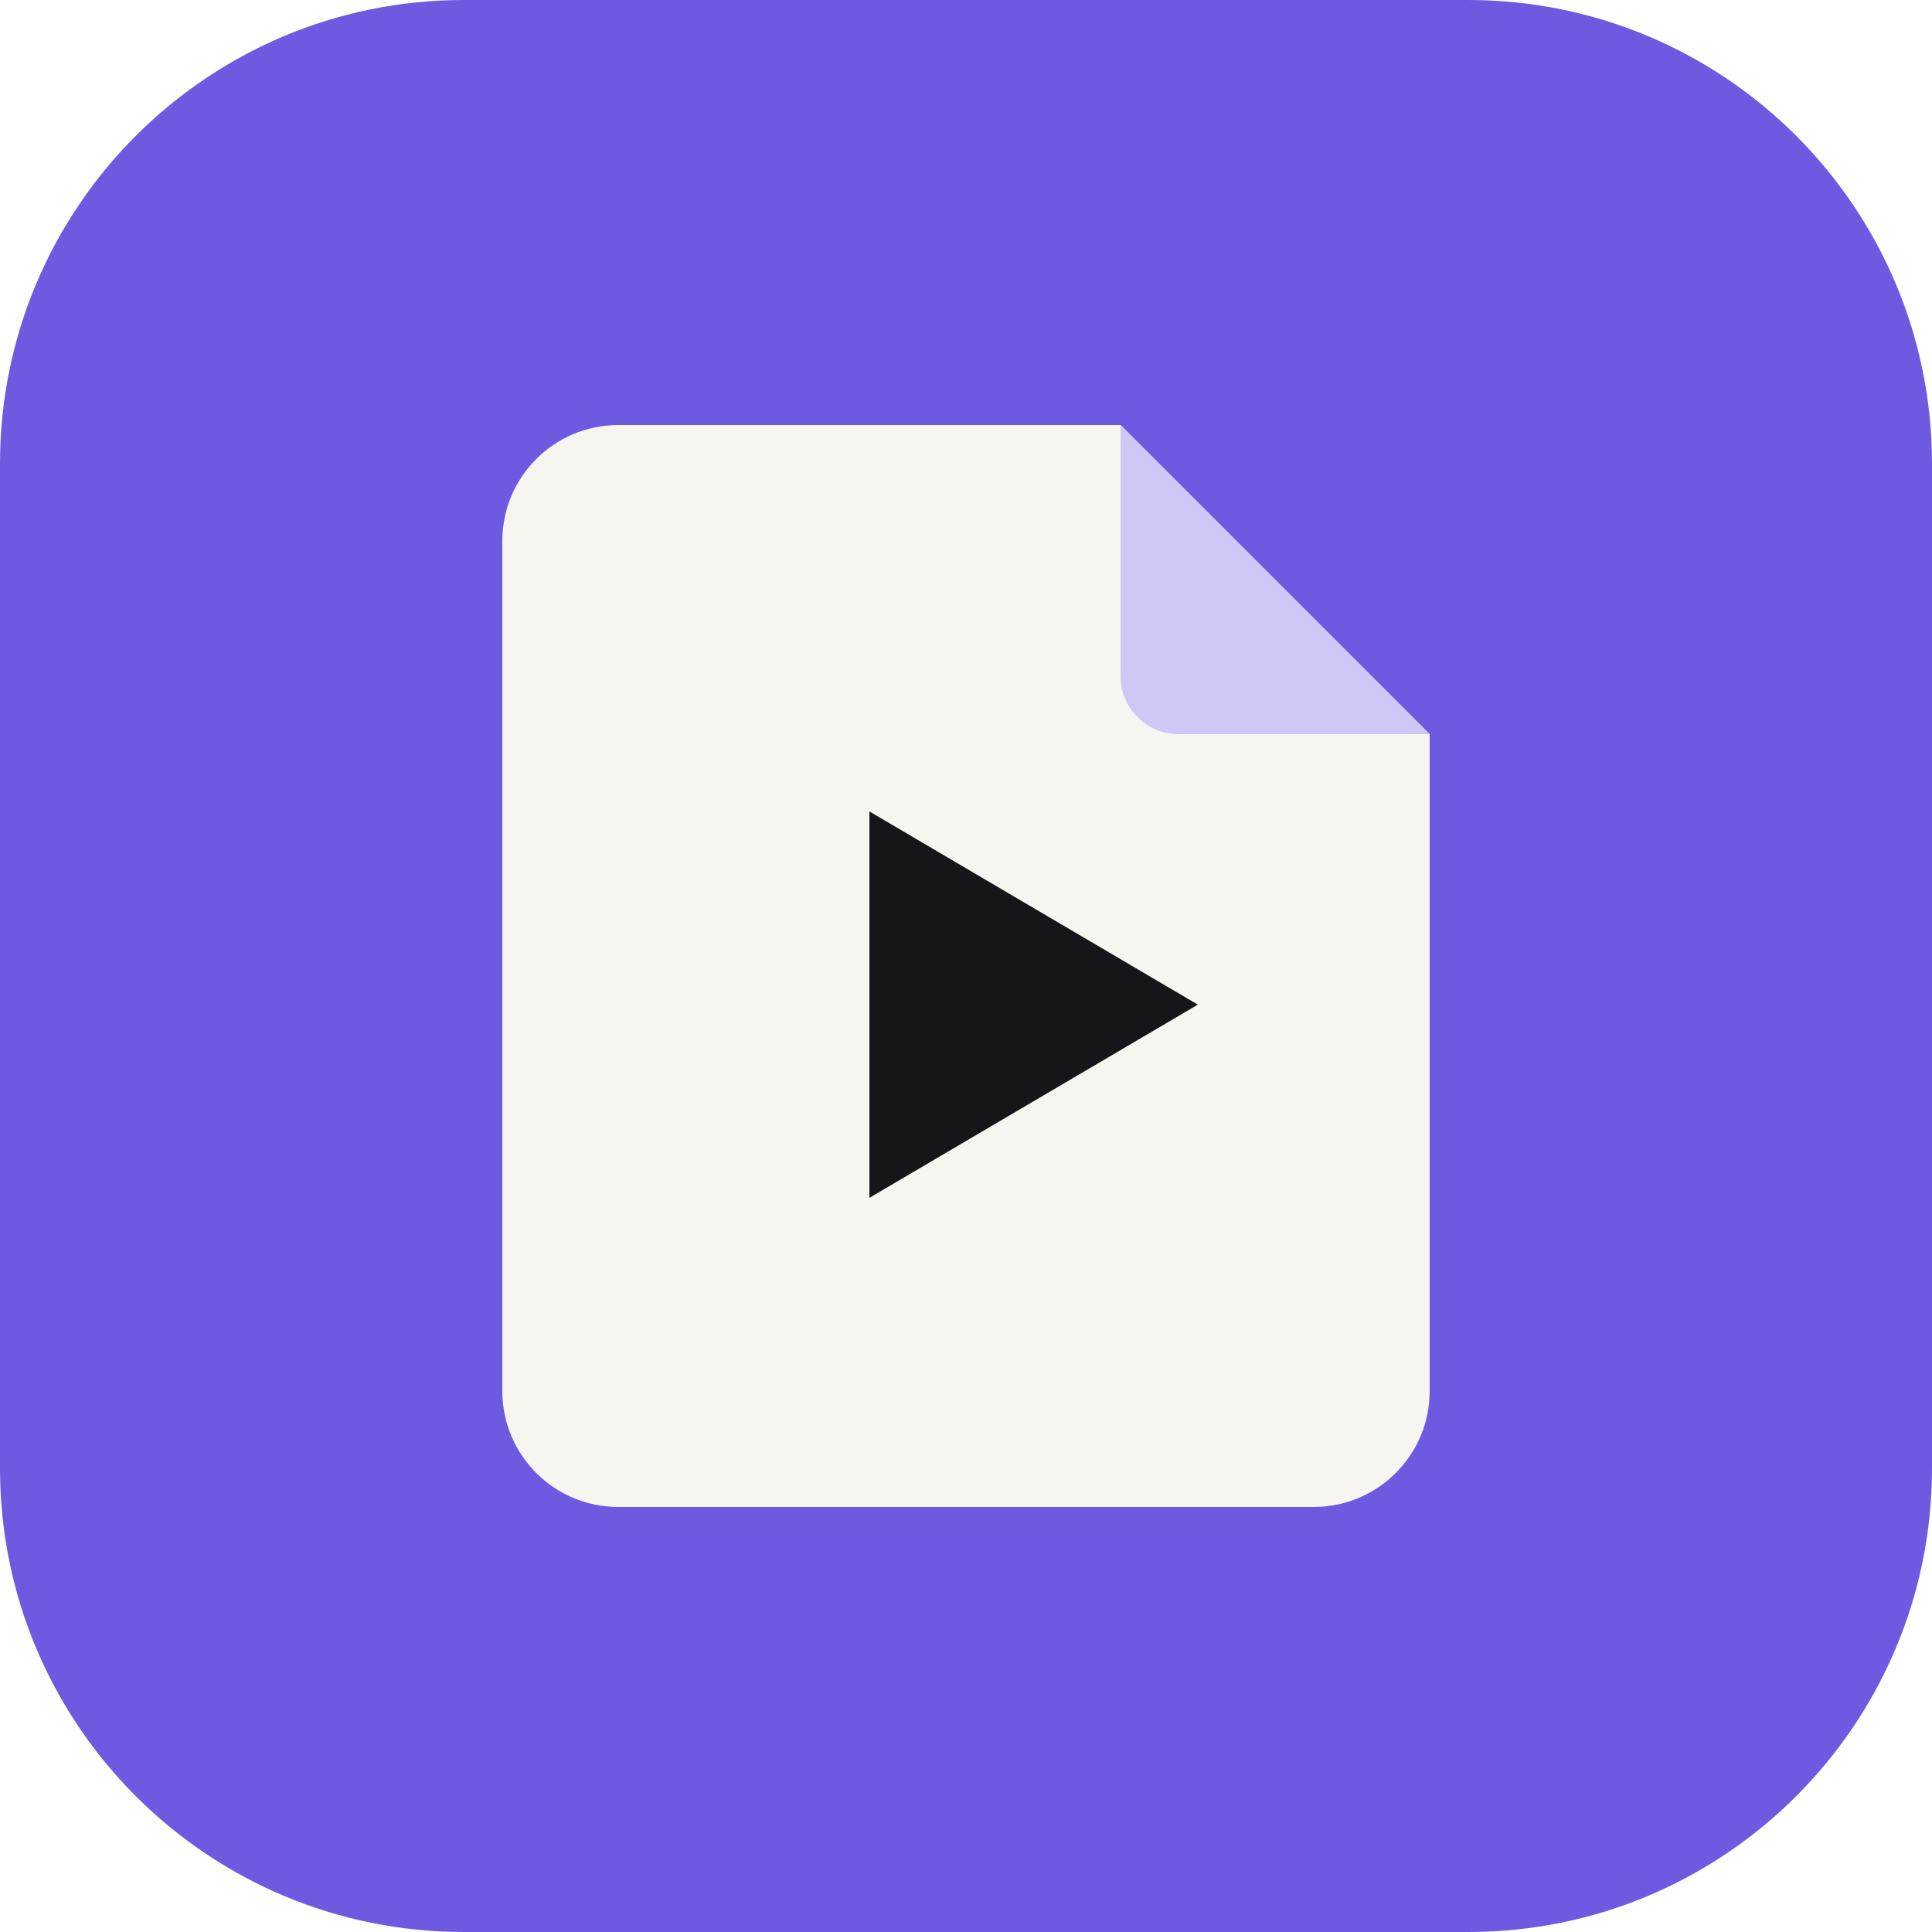
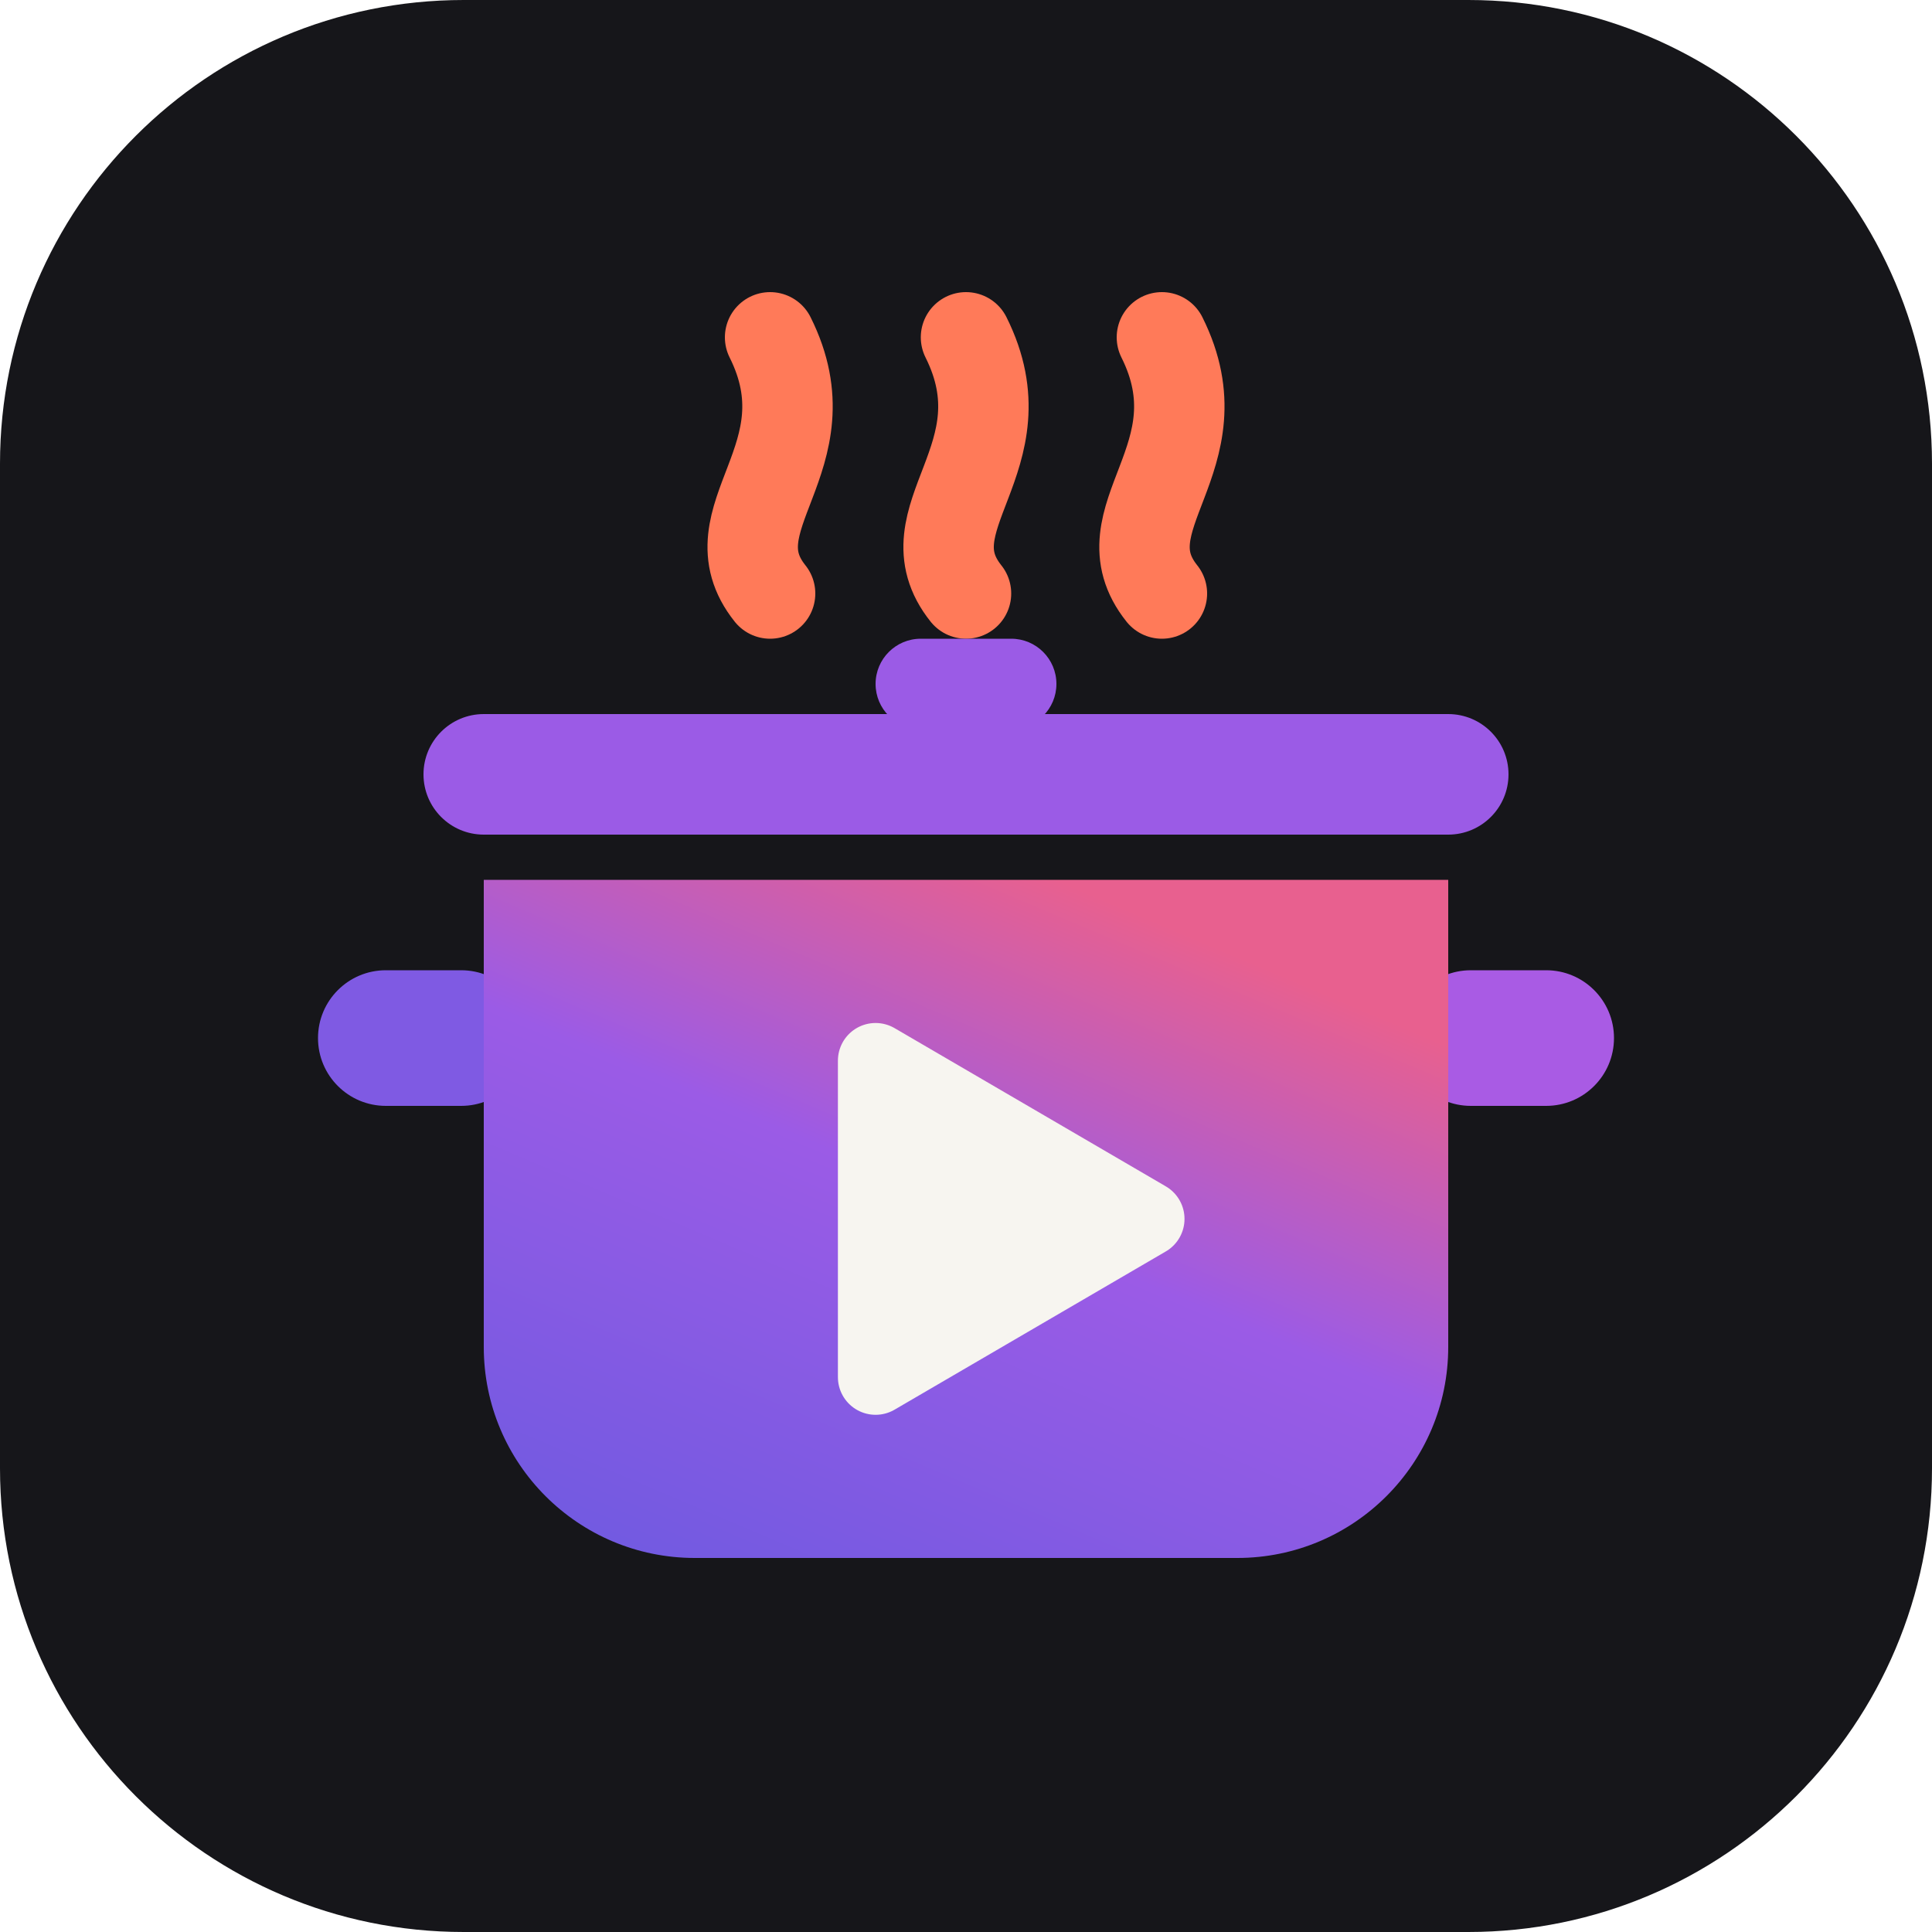
- <svg xmlns="http://www.w3.org/2000/svg" width="100" height="100" viewBox="0 0 100 100" fill="none" role="img" aria-label="ChannelRecipe app icon">
-   <rect width="100" height="100" rx="24" fill="#6D5AE0" />
-   <path d="M28 22            H58            L74 38            V72            A6 6 0 0 1 68 78            H32            A6 6 0 0 1 26 72            V28            A6 6 0 0 1 32 22 Z" fill="#F7F5F0" />
-   <path d="M58 22 L74 38 H61 A3 3 0 0 1 58 35 Z" fill="#CFC7F6" />
-   <path d="M45 42 L45 62 L62 52 Z" fill="#16161A" />
+ <svg xmlns="http://www.w3.org/2000/svg" viewBox="0 0 100 100" fill="none" width="100" height="100" role="img" aria-label="ChannelRecipe app icon">
+   <defs>
+     <linearGradient id="crpot-heat" x1="0" y1="1" x2="0.6" y2="0">
+       <stop offset="0" stop-color="#6D5AE0" />
+       <stop offset="0.6" stop-color="#9B5BE6" />
+       <stop offset="1" stop-color="#E8608F" />
+     </linearGradient>
+   </defs>
+   <rect width="100" height="100" rx="24" fill="#16161A" />
+   <g transform="translate(11 12) scale(0.78)">
+     <g stroke="#FF7A59" stroke-width="6" stroke-linecap="round">
+       <path d="M37 24C33 19 41 15 37 7" />
+       <path d="M50 24C46 19 54 15 50 7" />
+       <path d="M63 24C59 19 67 15 63 7" />
+     </g>
+     <rect x="44" y="27" width="12" height="6" rx="3" fill="#9B5BE6" />
+     <rect x="14" y="32" width="72" height="8" rx="4" fill="#9B5BE6" />
+     <rect x="7" y="49" width="14" height="9" rx="4.5" fill="#7F5AE3" />
+     <rect x="79" y="49" width="14" height="9" rx="4.5" fill="#A95BE4" />
+     <path d="M18 43H82V74A14 14 0 0 1 68 88H32A14 14 0 0 1 18 74Z" fill="url(#crpot-heat)" />
+     <path d="M44 55L44 76L62 65.5Z" fill="#F7F5F0" stroke="#F7F5F0" stroke-width="5" stroke-linejoin="round" />
+   </g>
</svg>
